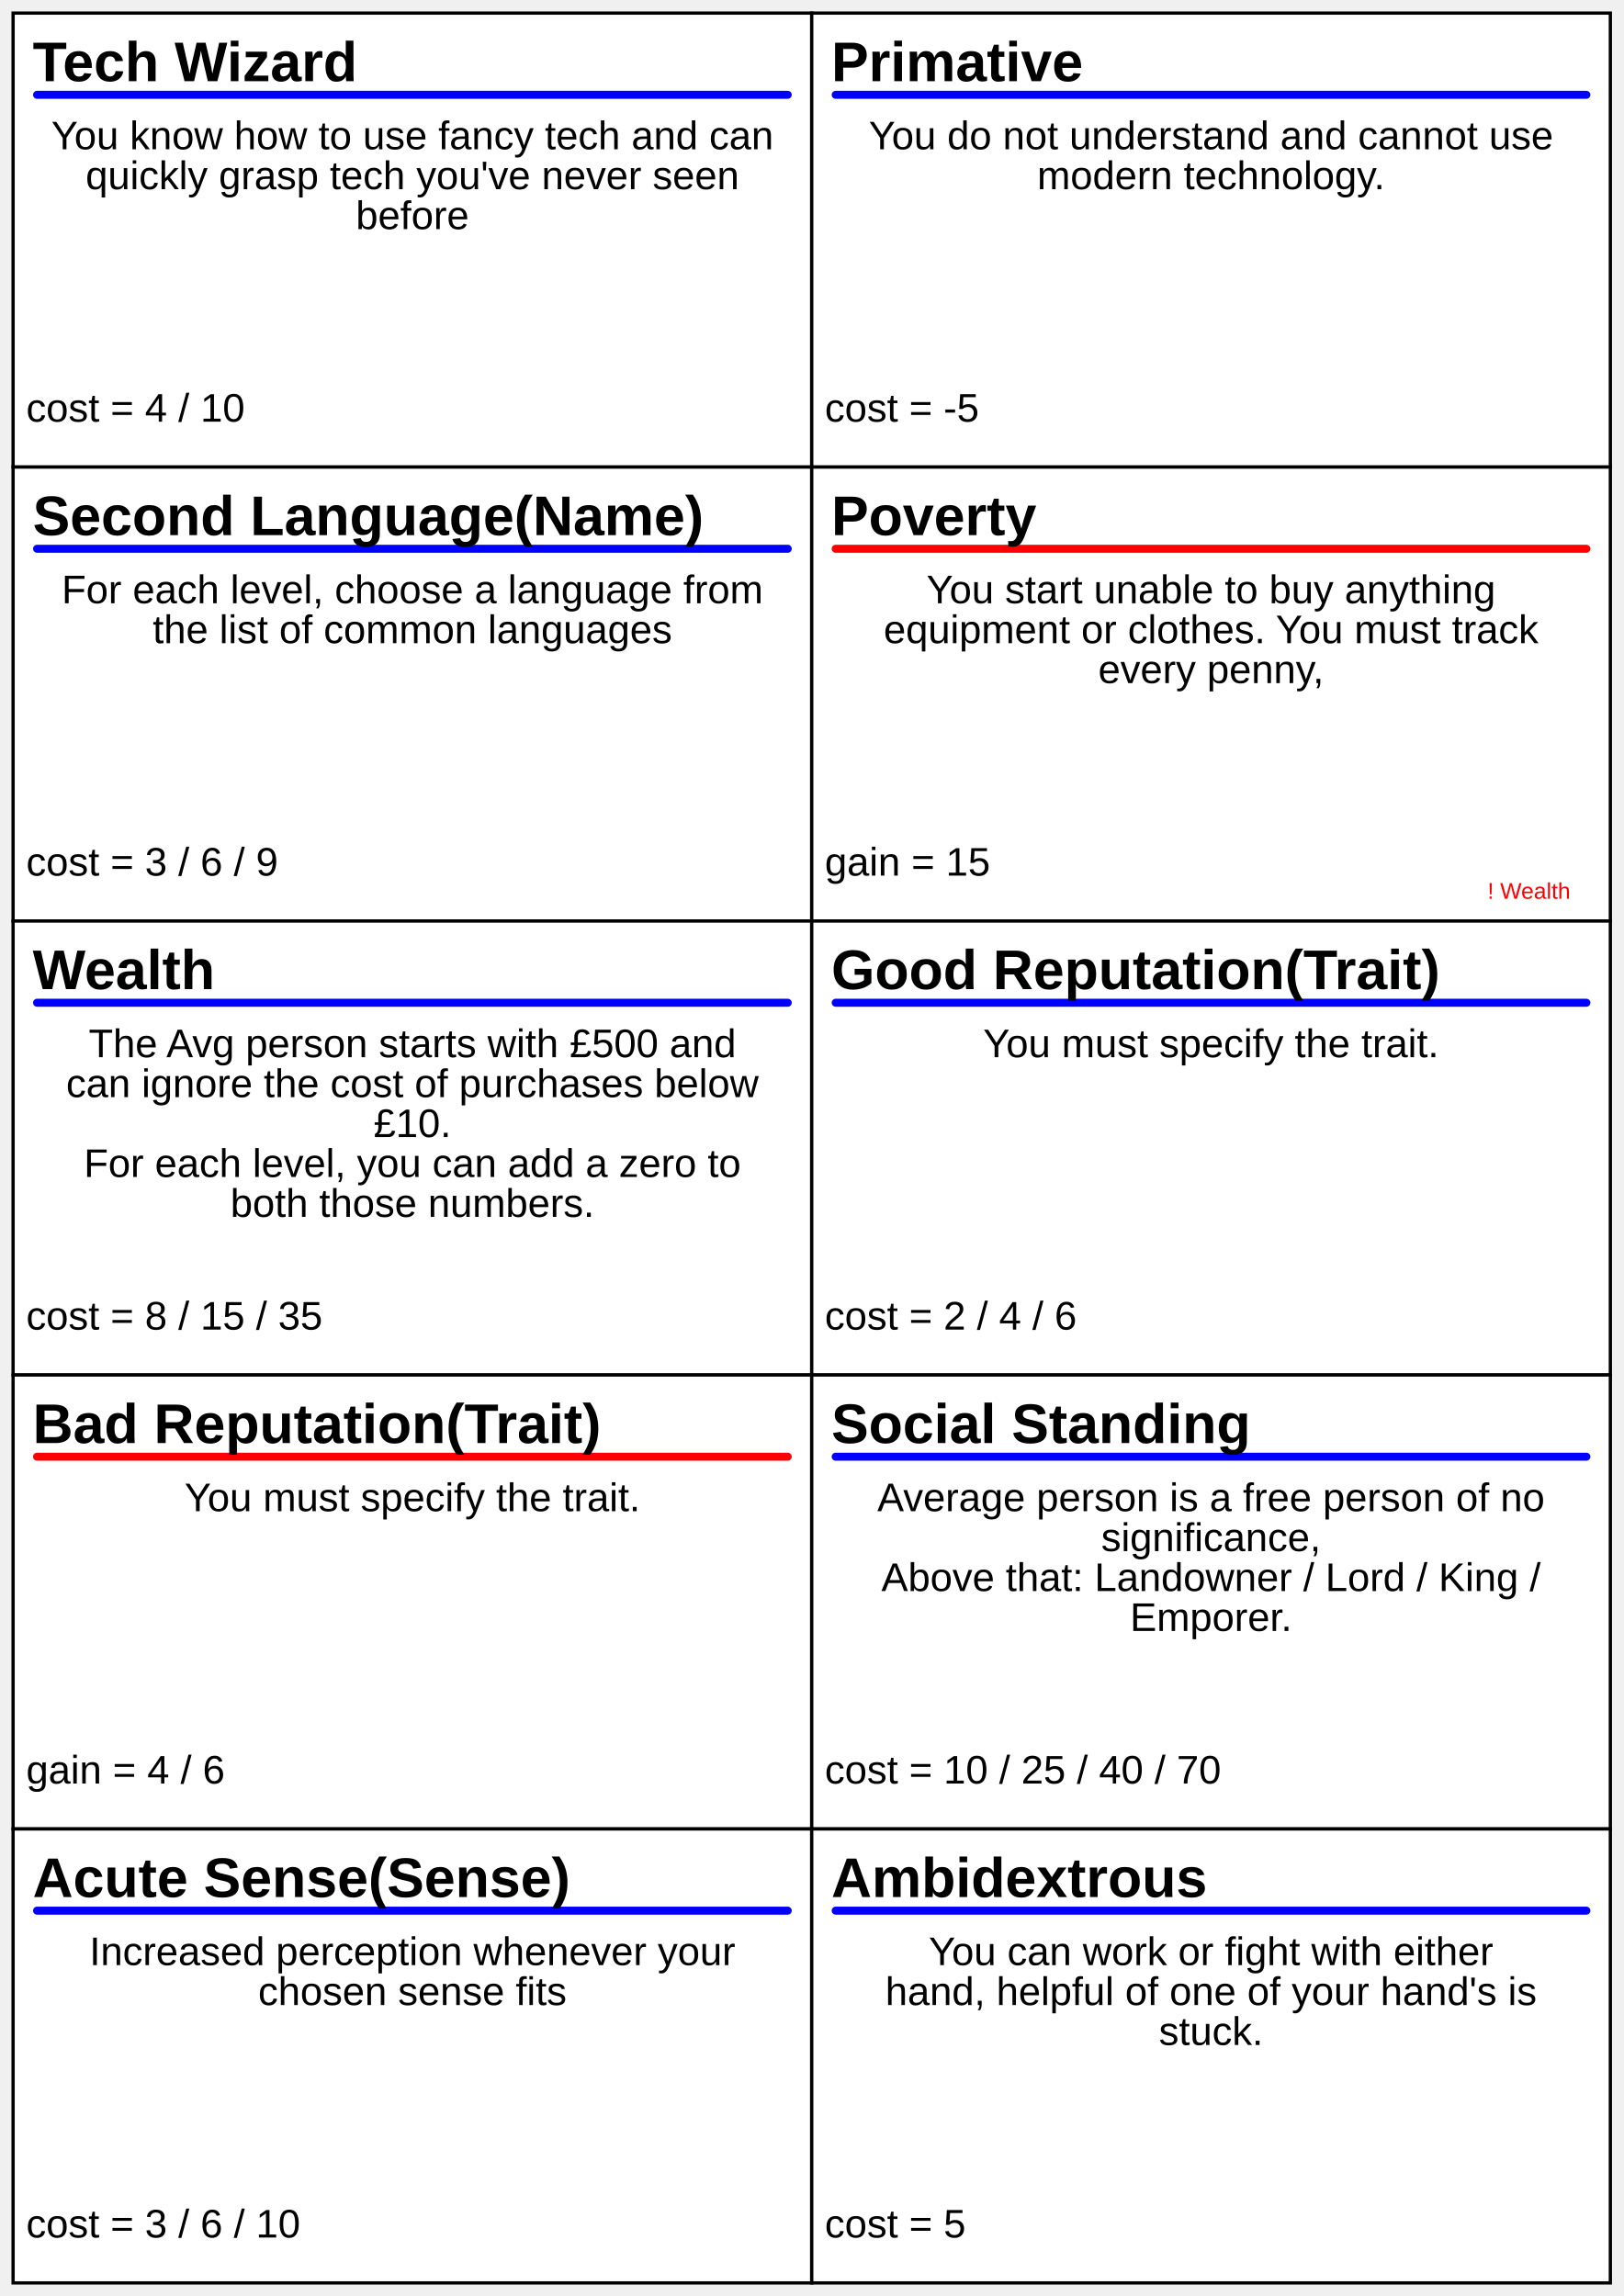
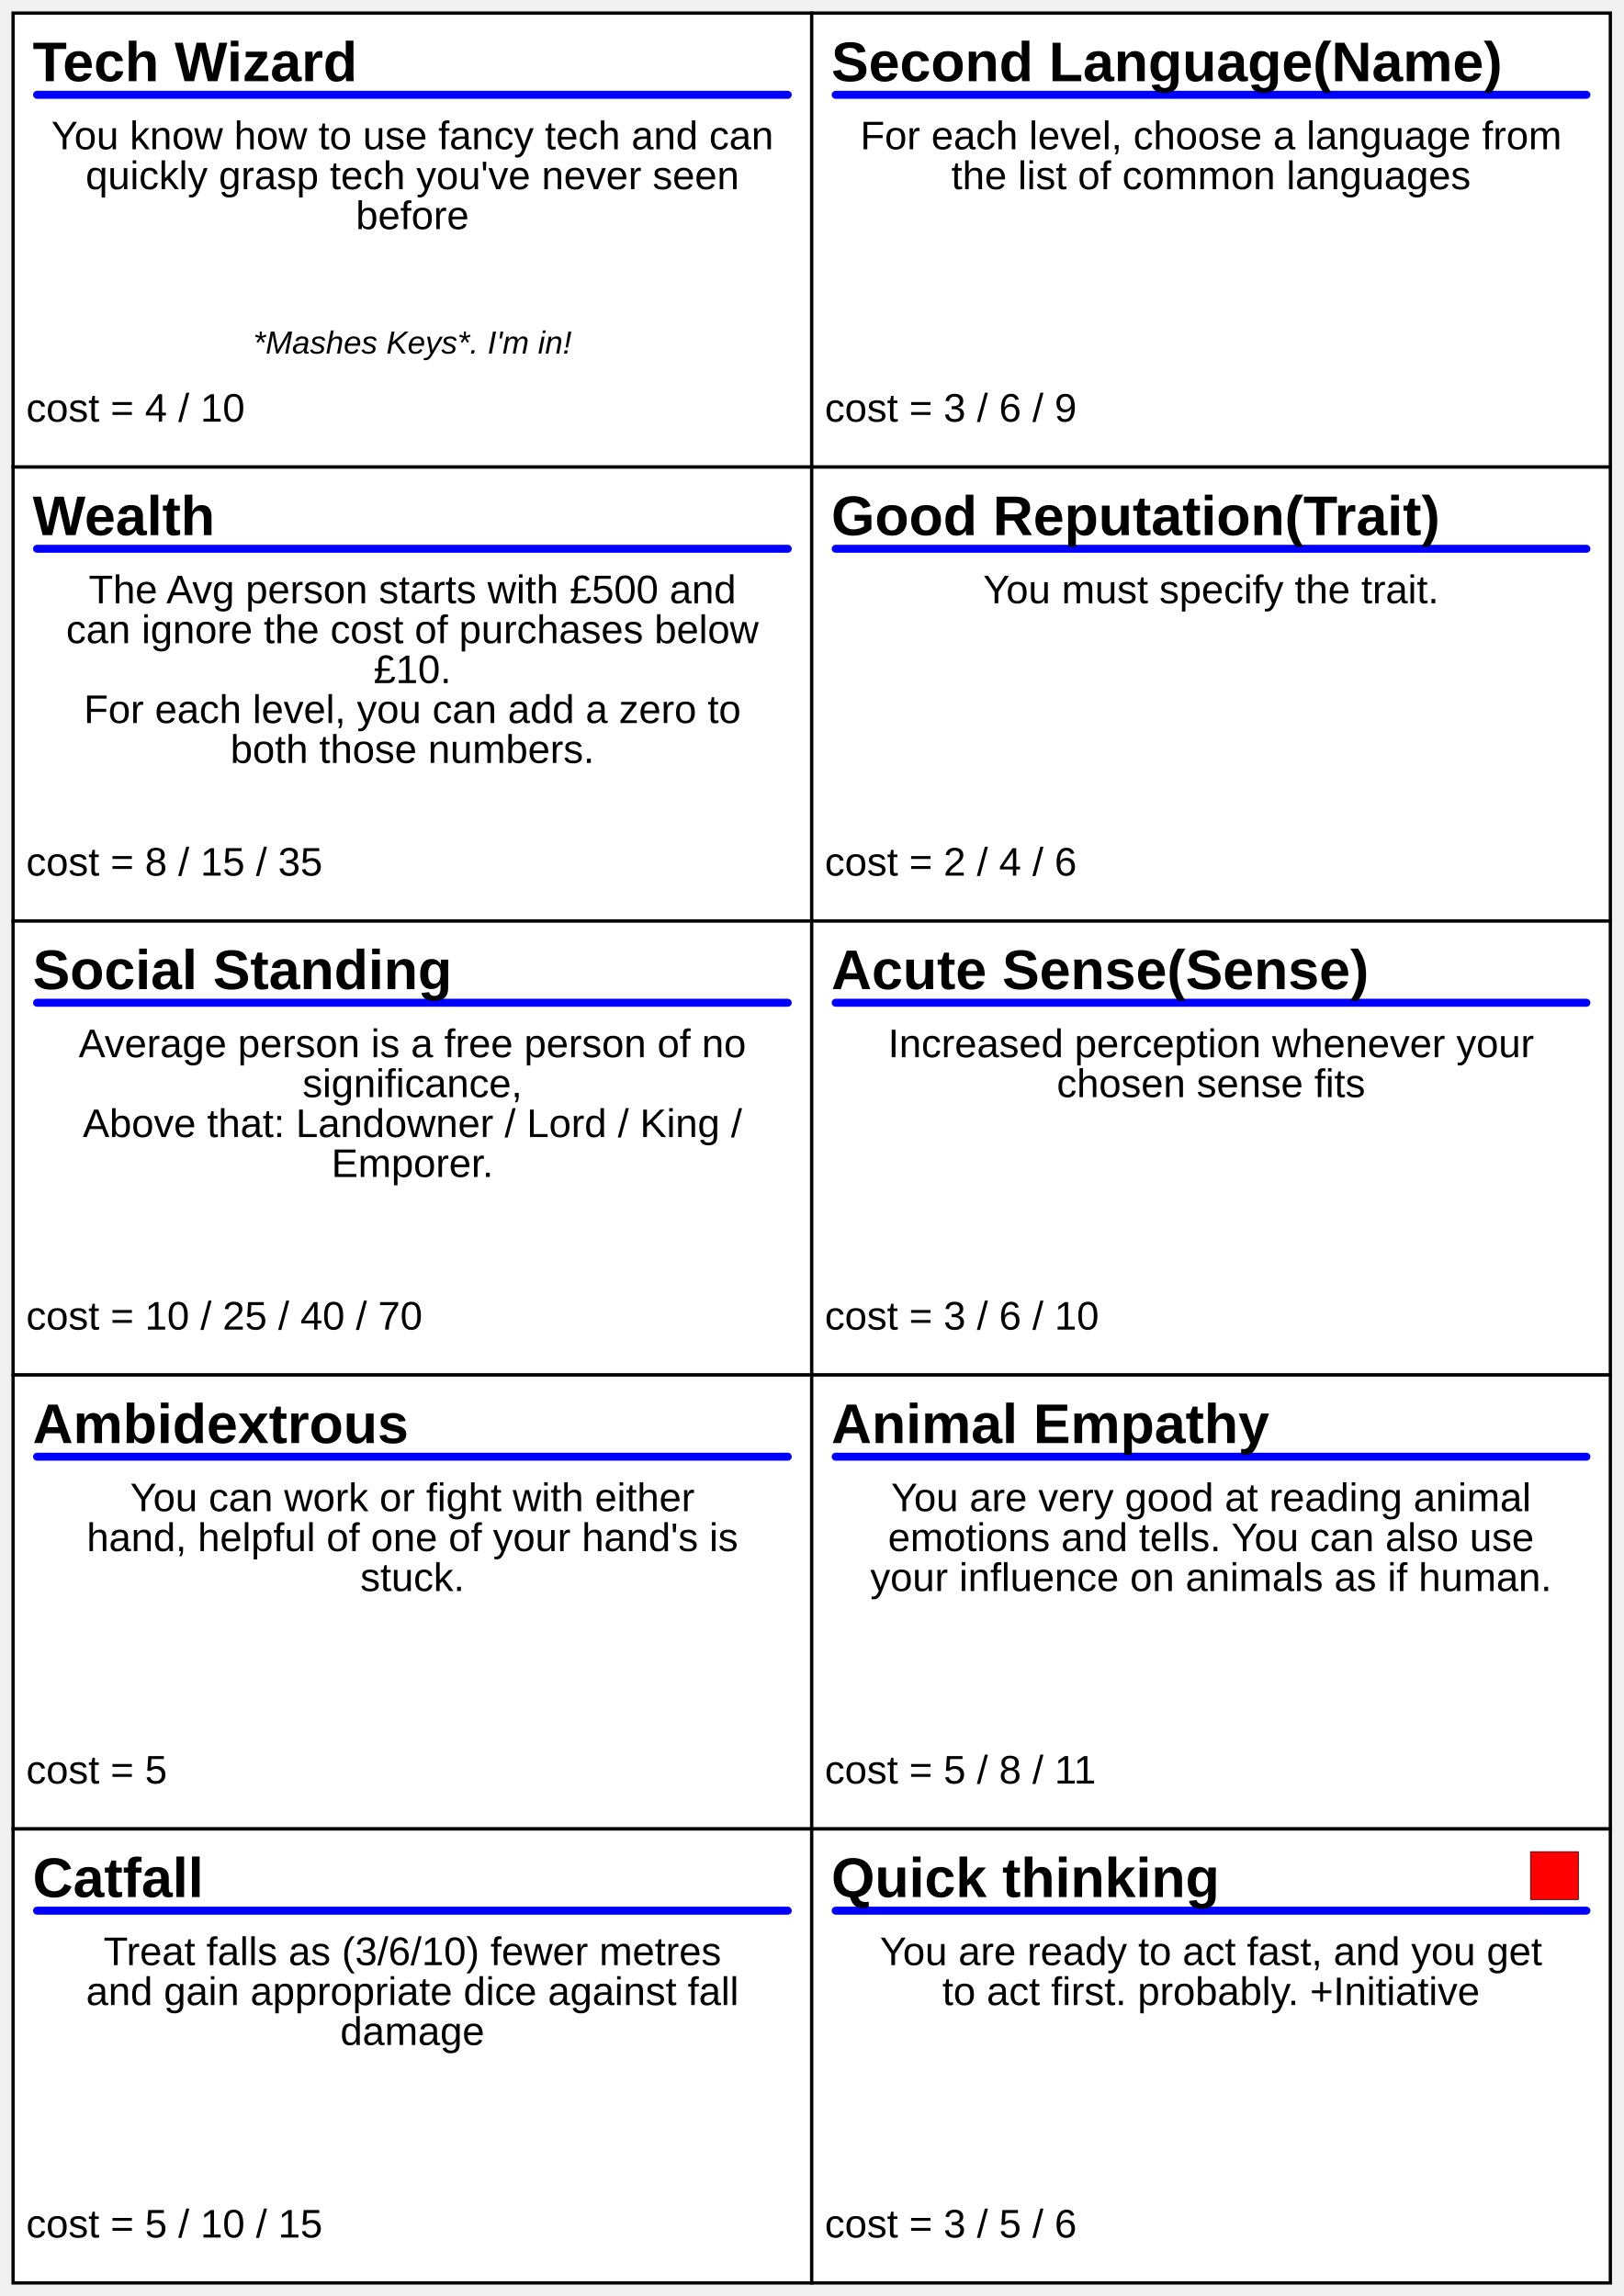
<svg xmlns="http://www.w3.org/2000/svg" width="2480px" height="3508px">
  <g transform="translate(20,20) ">
    <rect x="0px" y="0px" width="1220px" height="693.6px" fill="white" stroke="black" stroke-width="5px" />
    <line x1="36.6px" y1="124.848px" x2="1183.4px" y2="124.848px" fill="blue" stroke="blue" stroke-width="12.2px" stroke-linecap="round" />
    <text x="30px" y="104.04px" font-size="85.4px" font-family="Arial" font-weight="bold" vertical-align="text-top">Tech Wizard</text>
    <text x="610px" y="208.08px" font-size="61px" font-family="Arial" text-anchor="middle">You know how to use fancy tech and can</text>
    <text x="610px" y="269.08px" font-size="61px" font-family="Arial" text-anchor="middle">quickly grasp tech you've never seen</text>
    <text x="610px" y="330.08px" font-size="61px" font-family="Arial" text-anchor="middle">before</text>
+     <text x="610px" y="520.2px" font-size="48.8px" font-family="Arial" text-anchor="middle" font-style="italic">*Mashes Keys*. I'm in!</text>
    <text x="20px" y="624.24px" font-size="61px" font-family="Arial">cost = 4 / 10</text>
  </g>
  <g transform="translate(1240,20) ">
-     <rect x="0px" y="0px" width="1220px" height="693.6px" fill="white" stroke="black" stroke-width="5px" />
-     <line x1="36.6px" y1="124.848px" x2="1183.4px" y2="124.848px" fill="blue" stroke="blue" stroke-width="12.2px" stroke-linecap="round" />
-     <text x="30px" y="104.04px" font-size="85.4px" font-family="Arial" font-weight="bold" vertical-align="text-top">Primative</text>
-     <text x="610px" y="208.08px" font-size="61px" font-family="Arial" text-anchor="middle">You do not understand and cannot use</text>
-     <text x="610px" y="269.08px" font-size="61px" font-family="Arial" text-anchor="middle">modern technology.</text>
-     <text x="20px" y="624.24px" font-size="61px" font-family="Arial">cost = -5</text>
-   </g>
-   <g transform="translate(20,713.6) ">
    <rect x="0px" y="0px" width="1220px" height="693.6px" fill="white" stroke="black" stroke-width="5px" />
    <line x1="36.6px" y1="124.848px" x2="1183.4px" y2="124.848px" fill="blue" stroke="blue" stroke-width="12.2px" stroke-linecap="round" />
    <text x="30px" y="104.04px" font-size="85.4px" font-family="Arial" font-weight="bold" vertical-align="text-top">Second Language(Name)</text>
    <text x="610px" y="208.08px" font-size="61px" font-family="Arial" text-anchor="middle">For each level, choose a language from</text>
    <text x="610px" y="269.08px" font-size="61px" font-family="Arial" text-anchor="middle">the list of common languages</text>
    <text x="20px" y="624.24px" font-size="61px" font-family="Arial">cost = 3 / 6 / 9</text>
  </g>
-   <g transform="translate(1240,713.6) ">
-     <rect x="0px" y="0px" width="1220px" height="693.6px" fill="white" stroke="black" stroke-width="5px" />
-     <line x1="36.6px" y1="124.848px" x2="1183.4px" y2="124.848px" fill="red" stroke="red" stroke-width="12.2px" stroke-linecap="round" />
-     <text x="30px" y="104.04px" font-size="85.4px" font-family="Arial" font-weight="bold" vertical-align="text-top">Poverty</text>
-     <text x="610px" y="208.08px" font-size="61px" font-family="Arial" text-anchor="middle">You start unable to buy anything</text>
-     <text x="610px" y="269.08px" font-size="61px" font-family="Arial" text-anchor="middle">equipment or clothes. You must track</text>
-     <text x="610px" y="330.08px" font-size="61px" font-family="Arial" text-anchor="middle">every penny, </text>
-     <text x="20px" y="624.24px" font-size="61px" font-family="Arial">gain = 15</text>
-     <text x="1159px" y="659.6px" font-size="34.68px" font-family="Arial" text-anchor="end" fill="red">! Wealth</text>
-   </g>
-   <g transform="translate(20,1407.2) ">
+   <g transform="translate(20,713.6) ">
    <rect x="0px" y="0px" width="1220px" height="693.6px" fill="white" stroke="black" stroke-width="5px" />
    <line x1="36.6px" y1="124.848px" x2="1183.4px" y2="124.848px" fill="blue" stroke="blue" stroke-width="12.2px" stroke-linecap="round" />
    <text x="30px" y="104.04px" font-size="85.4px" font-family="Arial" font-weight="bold" vertical-align="text-top">Wealth</text>
    <text x="610px" y="208.08px" font-size="61px" font-family="Arial" text-anchor="middle">The Avg person starts with £500 and</text>
    <text x="610px" y="269.08px" font-size="61px" font-family="Arial" text-anchor="middle">can ignore the cost of purchases below</text>
    <text x="610px" y="330.08px" font-size="61px" font-family="Arial" text-anchor="middle">£10.</text>
    <text x="610px" y="391.08px" font-size="61px" font-family="Arial" text-anchor="middle">For each level, you can add a zero to</text>
    <text x="610px" y="452.08px" font-size="61px" font-family="Arial" text-anchor="middle">both those numbers.</text>
    <text x="20px" y="624.24px" font-size="61px" font-family="Arial">cost = 8 / 15 / 35</text>
  </g>
-   <g transform="translate(1240,1407.2) ">
+   <g transform="translate(1240,713.6) ">
    <rect x="0px" y="0px" width="1220px" height="693.6px" fill="white" stroke="black" stroke-width="5px" />
    <line x1="36.6px" y1="124.848px" x2="1183.4px" y2="124.848px" fill="blue" stroke="blue" stroke-width="12.2px" stroke-linecap="round" />
    <text x="30px" y="104.04px" font-size="85.4px" font-family="Arial" font-weight="bold" vertical-align="text-top">Good Reputation(Trait)</text>
    <text x="610px" y="208.08px" font-size="61px" font-family="Arial" text-anchor="middle">You must specify the trait.</text>
    <text x="20px" y="624.24px" font-size="61px" font-family="Arial">cost = 2 / 4 / 6</text>
  </g>
-   <g transform="translate(20,2100.8) ">
-     <rect x="0px" y="0px" width="1220px" height="693.6px" fill="white" stroke="black" stroke-width="5px" />
-     <line x1="36.6px" y1="124.848px" x2="1183.4px" y2="124.848px" fill="red" stroke="red" stroke-width="12.2px" stroke-linecap="round" />
-     <text x="30px" y="104.04px" font-size="85.4px" font-family="Arial" font-weight="bold" vertical-align="text-top">Bad Reputation(Trait)</text>
-     <text x="610px" y="208.08px" font-size="61px" font-family="Arial" text-anchor="middle">You must specify the trait.</text>
-     <text x="20px" y="624.24px" font-size="61px" font-family="Arial">gain = 4 / 6</text>
-   </g>
-   <g transform="translate(1240,2100.8) ">
+   <g transform="translate(20,1407.2) ">
    <rect x="0px" y="0px" width="1220px" height="693.6px" fill="white" stroke="black" stroke-width="5px" />
    <line x1="36.6px" y1="124.848px" x2="1183.4px" y2="124.848px" fill="blue" stroke="blue" stroke-width="12.2px" stroke-linecap="round" />
    <text x="30px" y="104.04px" font-size="85.4px" font-family="Arial" font-weight="bold" vertical-align="text-top">Social Standing</text>
    <text x="610px" y="208.08px" font-size="61px" font-family="Arial" text-anchor="middle">Average person is a free person of no</text>
    <text x="610px" y="269.08px" font-size="61px" font-family="Arial" text-anchor="middle">significance,</text>
    <text x="610px" y="330.08px" font-size="61px" font-family="Arial" text-anchor="middle">Above that: Landowner / Lord / King /</text>
    <text x="610px" y="391.08px" font-size="61px" font-family="Arial" text-anchor="middle">Emporer.</text>
    <text x="20px" y="624.24px" font-size="61px" font-family="Arial">cost = 10 / 25 / 40 / 70</text>
  </g>
-   <g transform="translate(20,2794.4) ">
+   <g transform="translate(1240,1407.2) ">
    <rect x="0px" y="0px" width="1220px" height="693.6px" fill="white" stroke="black" stroke-width="5px" />
    <line x1="36.6px" y1="124.848px" x2="1183.4px" y2="124.848px" fill="blue" stroke="blue" stroke-width="12.2px" stroke-linecap="round" />
    <text x="30px" y="104.04px" font-size="85.4px" font-family="Arial" font-weight="bold" vertical-align="text-top">Acute Sense(Sense)</text>
    <text x="610px" y="208.08px" font-size="61px" font-family="Arial" text-anchor="middle">Increased perception whenever your</text>
    <text x="610px" y="269.08px" font-size="61px" font-family="Arial" text-anchor="middle">chosen sense fits</text>
    <text x="20px" y="624.24px" font-size="61px" font-family="Arial">cost = 3 / 6 / 10</text>
  </g>
-   <g transform="translate(1240,2794.4) ">
+   <g transform="translate(20,2100.8) ">
    <rect x="0px" y="0px" width="1220px" height="693.6px" fill="white" stroke="black" stroke-width="5px" />
    <line x1="36.6px" y1="124.848px" x2="1183.4px" y2="124.848px" fill="blue" stroke="blue" stroke-width="12.2px" stroke-linecap="round" />
    <text x="30px" y="104.04px" font-size="85.4px" font-family="Arial" font-weight="bold" vertical-align="text-top">Ambidextrous</text>
    <text x="610px" y="208.08px" font-size="61px" font-family="Arial" text-anchor="middle">You can work or fight with either</text>
    <text x="610px" y="269.08px" font-size="61px" font-family="Arial" text-anchor="middle">hand, helpful of one of your hand's is</text>
    <text x="610px" y="330.08px" font-size="61px" font-family="Arial" text-anchor="middle">stuck.</text>
    <text x="20px" y="624.24px" font-size="61px" font-family="Arial">cost = 5</text>
  </g>
+   <g transform="translate(1240,2100.8) ">
+     <rect x="0px" y="0px" width="1220px" height="693.6px" fill="white" stroke="black" stroke-width="5px" />
+     <line x1="36.6px" y1="124.848px" x2="1183.4px" y2="124.848px" fill="blue" stroke="blue" stroke-width="12.2px" stroke-linecap="round" />
+     <text x="30px" y="104.04px" font-size="85.4px" font-family="Arial" font-weight="bold" vertical-align="text-top">Animal Empathy</text>
+     <text x="610px" y="208.08px" font-size="61px" font-family="Arial" text-anchor="middle">You are very good at reading animal</text>
+     <text x="610px" y="269.08px" font-size="61px" font-family="Arial" text-anchor="middle">emotions and tells. You can also use</text>
+     <text x="610px" y="330.08px" font-size="61px" font-family="Arial" text-anchor="middle">your influence on animals as if human.</text>
+     <text x="20px" y="624.24px" font-size="61px" font-family="Arial">cost = 5 / 8 / 11</text>
+   </g>
+   <g transform="translate(20,2794.4) ">
+     <rect x="0px" y="0px" width="1220px" height="693.6px" fill="white" stroke="black" stroke-width="5px" />
+     <line x1="36.6px" y1="124.848px" x2="1183.4px" y2="124.848px" fill="blue" stroke="blue" stroke-width="12.2px" stroke-linecap="round" />
+     <text x="30px" y="104.04px" font-size="85.4px" font-family="Arial" font-weight="bold" vertical-align="text-top">Catfall</text>
+     <text x="610px" y="208.08px" font-size="61px" font-family="Arial" text-anchor="middle">Treat falls as (3/6/10) fewer metres</text>
+     <text x="610px" y="269.08px" font-size="61px" font-family="Arial" text-anchor="middle">and gain appropriate dice against fall</text>
+     <text x="610px" y="330.08px" font-size="61px" font-family="Arial" text-anchor="middle">damage</text>
+     <text x="20px" y="624.24px" font-size="61px" font-family="Arial">cost = 5 / 10 / 15</text>
+   </g>
+   <g transform="translate(1240,2794.4) ">
+     <rect x="0px" y="0px" width="1220px" height="693.6px" fill="white" stroke="black" stroke-width="5px" />
+     <line x1="36.6px" y1="124.848px" x2="1183.4px" y2="124.848px" fill="blue" stroke="blue" stroke-width="12.2px" stroke-linecap="round" />
+     <text x="30px" y="104.04px" font-size="85.4px" font-family="Arial" font-weight="bold" vertical-align="text-top">Quick thinking</text>
+     <text x="610px" y="208.08px" font-size="61px" font-family="Arial" text-anchor="middle">You are ready to act fast, and you get</text>
+     <text x="610px" y="269.08px" font-size="61px" font-family="Arial" text-anchor="middle">to act first. probably. +Initiative</text>
+     <rect x="1098px" y="34.68px" width="73.2px" height="73.2px" fill="red" stroke="black" stroke-width="1px" />
+     <text x="20px" y="624.24px" font-size="61px" font-family="Arial">cost = 3 / 5 / 6</text>
+   </g>
</svg>
